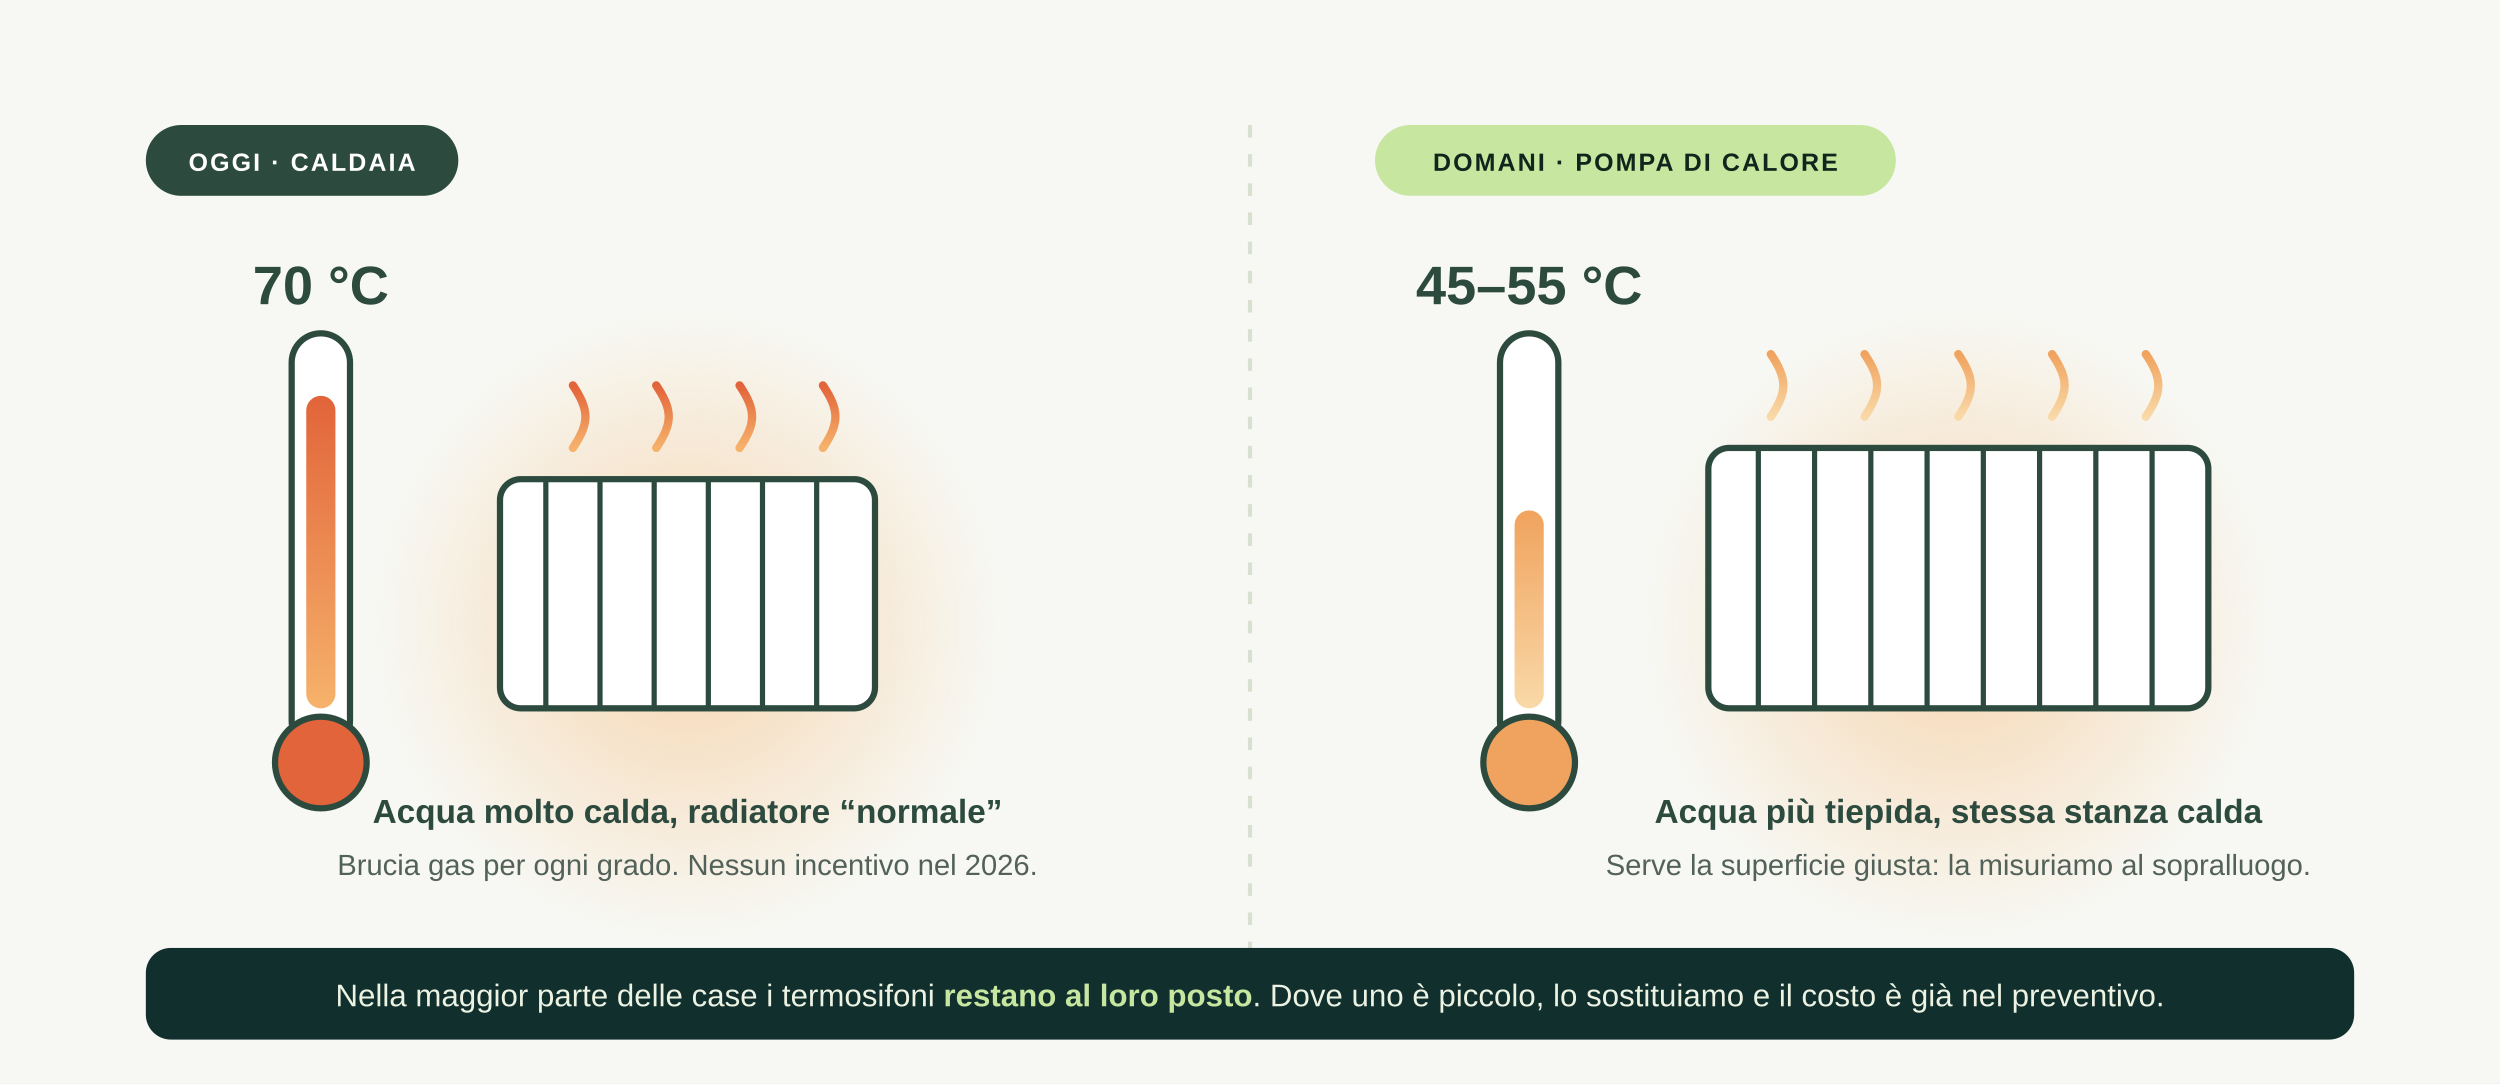
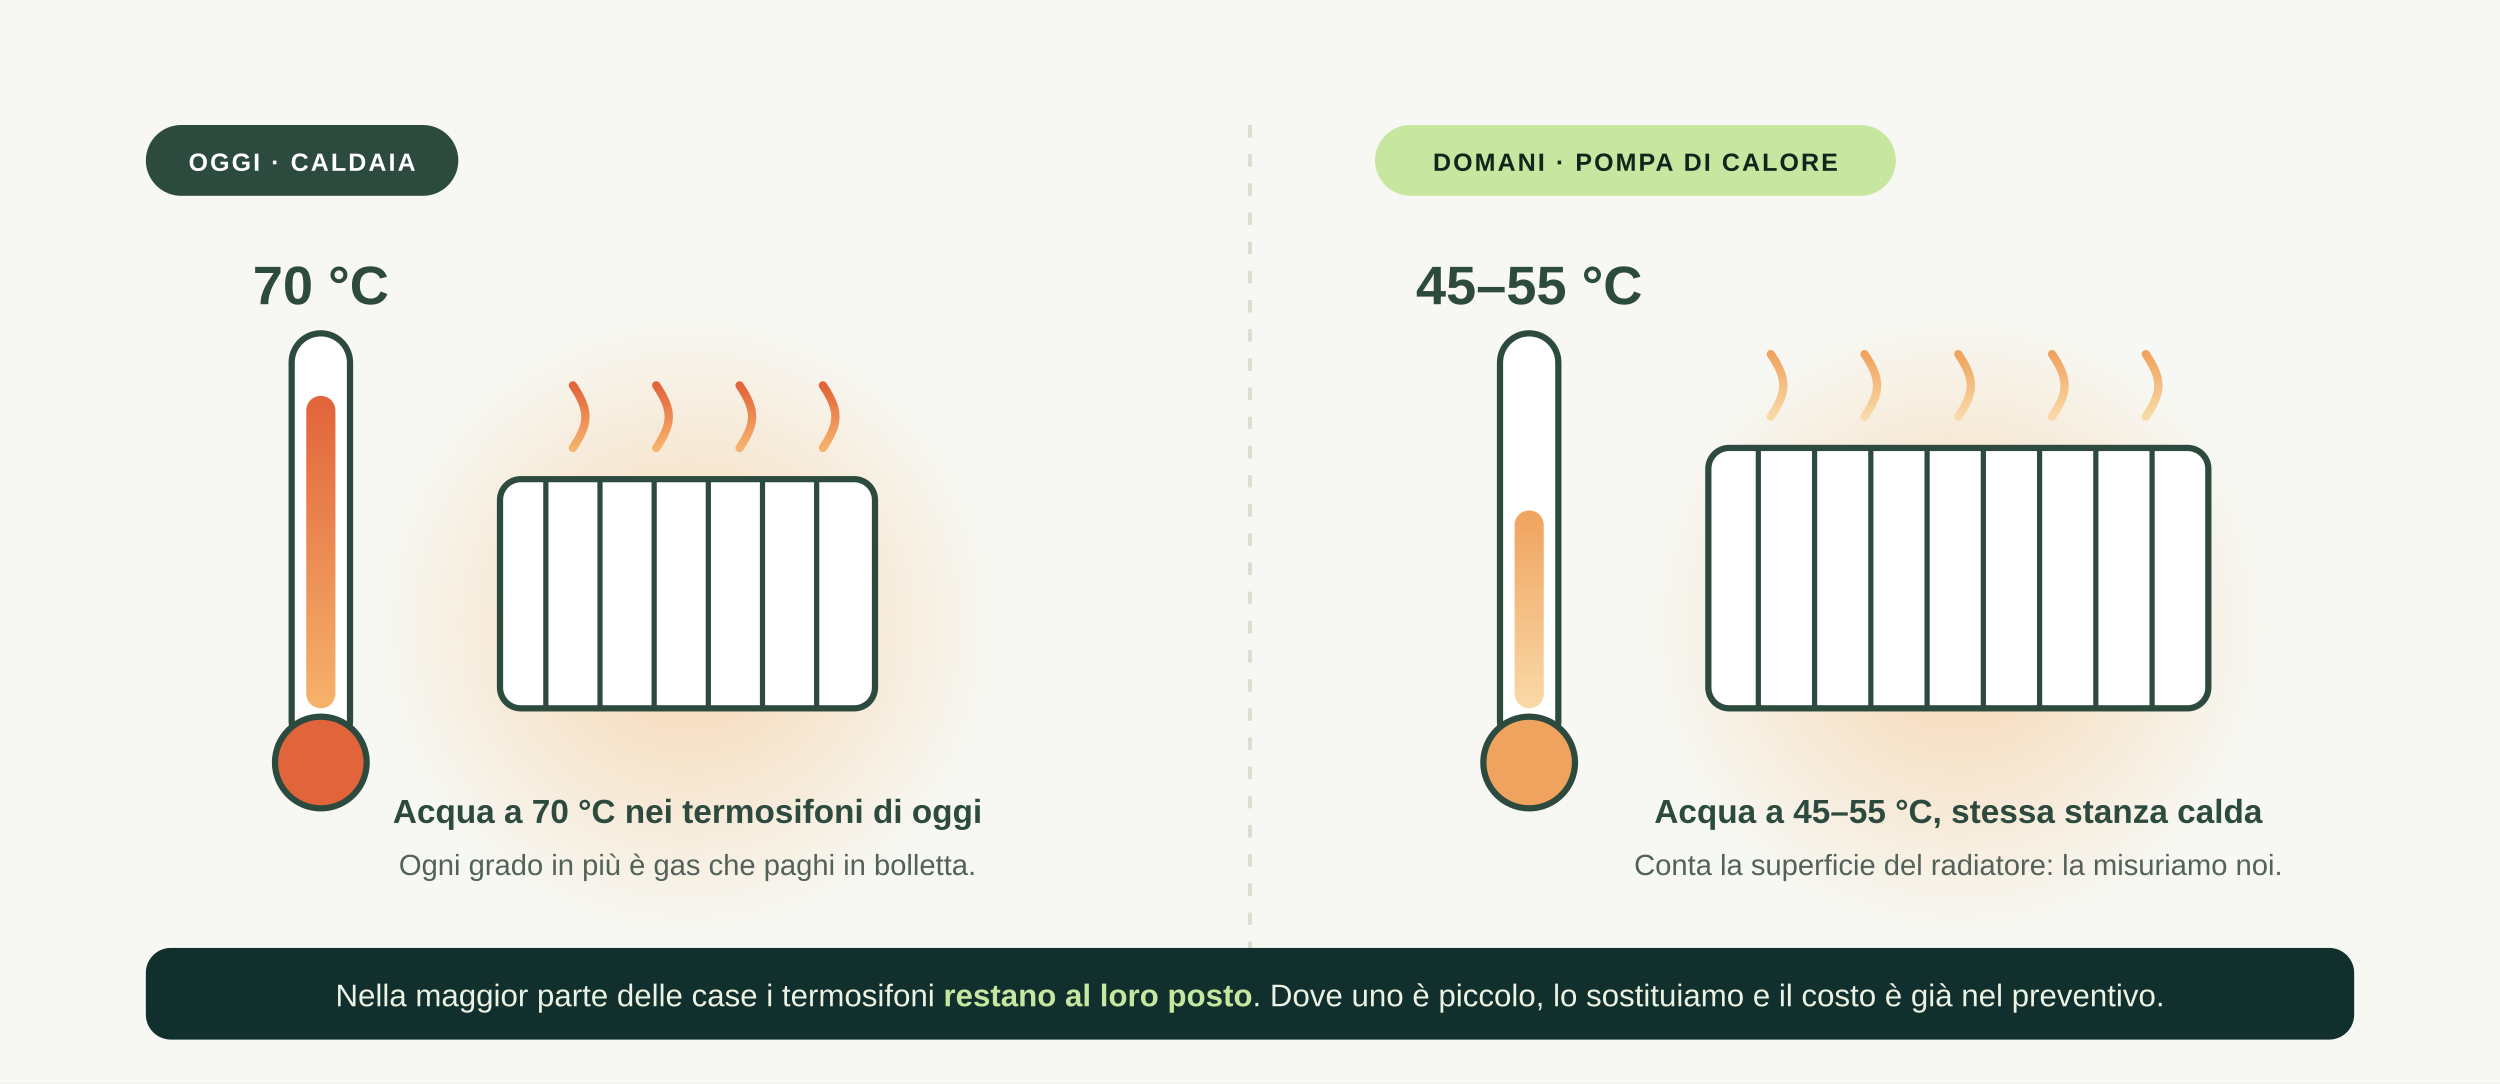
<svg xmlns="http://www.w3.org/2000/svg" viewBox="0 0 1200 520" role="img" aria-labelledby="t3 d3">
  <defs>
    <linearGradient id="hot" x1="0" y1="1" x2="0" y2="0">
      <stop offset="0" stop-color="#f6b26b" />
      <stop offset="1" stop-color="#e2643a" />
    </linearGradient>
    <linearGradient id="mild" x1="0" y1="1" x2="0" y2="0">
      <stop offset="0" stop-color="#f9d9a8" />
      <stop offset="1" stop-color="#f0a35e" />
    </linearGradient>
    <radialGradient id="g1">
      <stop offset="0" stop-color="#f6b26b" stop-opacity=".5" />
      <stop offset="1" stop-color="#f6b26b" stop-opacity="0" />
    </radialGradient>
  </defs>
  <rect width="1200" height="520" fill="#f7f8f3" />
  <path d="M600 60v400" stroke="#d8e0d1" stroke-width="2" stroke-dasharray="6 8" />
  <g transform="translate(70 60)">
    <rect width="150" height="34" rx="17" fill="#2d4a3f" />
    <text x="75" y="22" text-anchor="middle" font-family="Arial, Helvetica, sans-serif" font-size="12" font-weight="700" fill="#fff" letter-spacing="1">OGGI · CALDAIA</text>
  </g>
  <circle cx="330" cy="300" r="150" fill="url(#g1)" />
  <g transform="translate(240 230)" fill="#fff" stroke="#2d4a3f" stroke-width="3">
    <rect width="180" height="110" rx="10" />
    <path d="M22 0v110M48 0v110M74 0v110M100 0v110M126 0v110M152 0v110" stroke-width="2.5" />
  </g>
  <g fill="none" stroke="url(#hot)" stroke-width="4" stroke-linecap="round">
    <path d="M275 215c8-12 8-18 0-30M315 215c8-12 8-18 0-30M355 215c8-12 8-18 0-30M395 215c8-12 8-18 0-30" />
  </g>
  <g transform="translate(120 160)">
    <rect x="20" y="0" width="28" height="200" rx="14" fill="#fff" stroke="#2d4a3f" stroke-width="3" />
    <rect x="27" y="30" width="14" height="150" rx="7" fill="url(#hot)" />
    <circle cx="34" cy="206" r="22" fill="#e2643a" stroke="#2d4a3f" stroke-width="3" />
    <text x="34" y="-14" text-anchor="middle" font-family="Arial, Helvetica, sans-serif" font-size="26" font-weight="700" fill="#2d4a3f">70 °C</text>
  </g>
-   <text x="330" y="395" text-anchor="middle" font-family="Arial, Helvetica, sans-serif" font-size="16" font-weight="700" fill="#2d4a3f">Acqua molto calda, radiatore “normale”</text>
-   <text x="330" y="420" text-anchor="middle" font-family="Arial, Helvetica, sans-serif" font-size="14" fill="#526159">Brucia gas per ogni grado. Nessun incentivo nel 2026.</text>
+   <text x="330" y="395" text-anchor="middle" font-family="Arial, Helvetica, sans-serif" font-size="16" font-weight="700" fill="#2d4a3f">Acqua a 70 °C nei termosifoni di oggi</text>
+   <text x="330" y="420" text-anchor="middle" font-family="Arial, Helvetica, sans-serif" font-size="14" fill="#526159">Ogni grado in più è gas che paghi in bolletta.</text>
  <g transform="translate(660 60)">
    <rect width="250" height="34" rx="17" fill="#c7e6a0" />
    <text x="125" y="22" text-anchor="middle" font-family="Arial, Helvetica, sans-serif" font-size="12" font-weight="700" fill="#10261c" letter-spacing="1">DOMANI · POMPA DI CALORE</text>
  </g>
  <circle cx="940" cy="300" r="150" fill="url(#g1)" />
  <g transform="translate(820 215)" fill="#fff" stroke="#2d4a3f" stroke-width="3">
    <rect width="240" height="125" rx="10" />
    <path d="M24 0v125M51 0v125M78 0v125M105 0v125M132 0v125M159 0v125M186 0v125M213 0v125" stroke-width="2.5" />
  </g>
  <g fill="none" stroke="url(#mild)" stroke-width="4" stroke-linecap="round">
    <path d="M850 200c8-12 8-18 0-30M895 200c8-12 8-18 0-30M940 200c8-12 8-18 0-30M985 200c8-12 8-18 0-30M1030 200c8-12 8-18 0-30" />
  </g>
  <g transform="translate(700 160)">
    <rect x="20" y="0" width="28" height="200" rx="14" fill="#fff" stroke="#2d4a3f" stroke-width="3" />
    <rect x="27" y="85" width="14" height="95" rx="7" fill="url(#mild)" />
    <circle cx="34" cy="206" r="22" fill="#f0a35e" stroke="#2d4a3f" stroke-width="3" />
    <text x="34" y="-14" text-anchor="middle" font-family="Arial, Helvetica, sans-serif" font-size="26" font-weight="700" fill="#2d4a3f">45–55 °C</text>
  </g>
-   <text x="940" y="395" text-anchor="middle" font-family="Arial, Helvetica, sans-serif" font-size="16" font-weight="700" fill="#2d4a3f">Acqua più tiepida, stessa stanza calda</text>
-   <text x="940" y="420" text-anchor="middle" font-family="Arial, Helvetica, sans-serif" font-size="14" fill="#526159">Serve la superficie giusta: la misuriamo al sopralluogo.</text>
+   <text x="940" y="395" text-anchor="middle" font-family="Arial, Helvetica, sans-serif" font-size="16" font-weight="700" fill="#2d4a3f">Acqua a 45–55 °C, stessa stanza calda</text>
+   <text x="940" y="420" text-anchor="middle" font-family="Arial, Helvetica, sans-serif" font-size="14" fill="#526159">Conta la superficie del radiatore: la misuriamo noi.</text>
  <g transform="translate(70 455)">
    <rect width="1060" height="44" rx="12" fill="#102f2d" />
    <text x="530" y="28" text-anchor="middle" font-family="Arial, Helvetica, sans-serif" font-size="15" fill="#edf3e3">Nella maggior parte delle case i termosifoni <tspan font-weight="700" fill="#c7e6a0">restano al loro posto</tspan>. Dove uno è piccolo, lo sostituiamo e il costo è già nel preventivo.</text>
  </g>
</svg>
